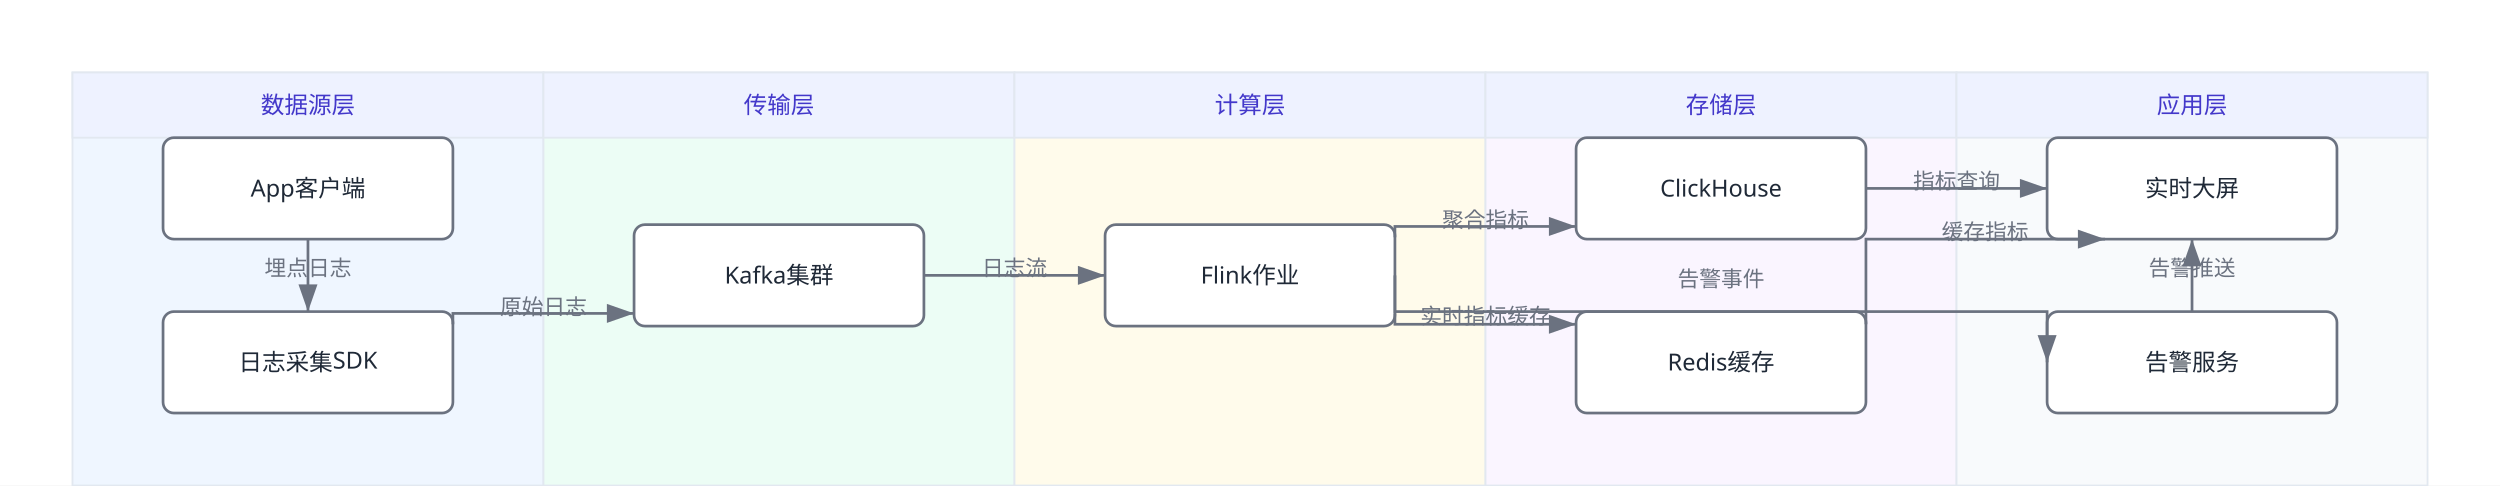
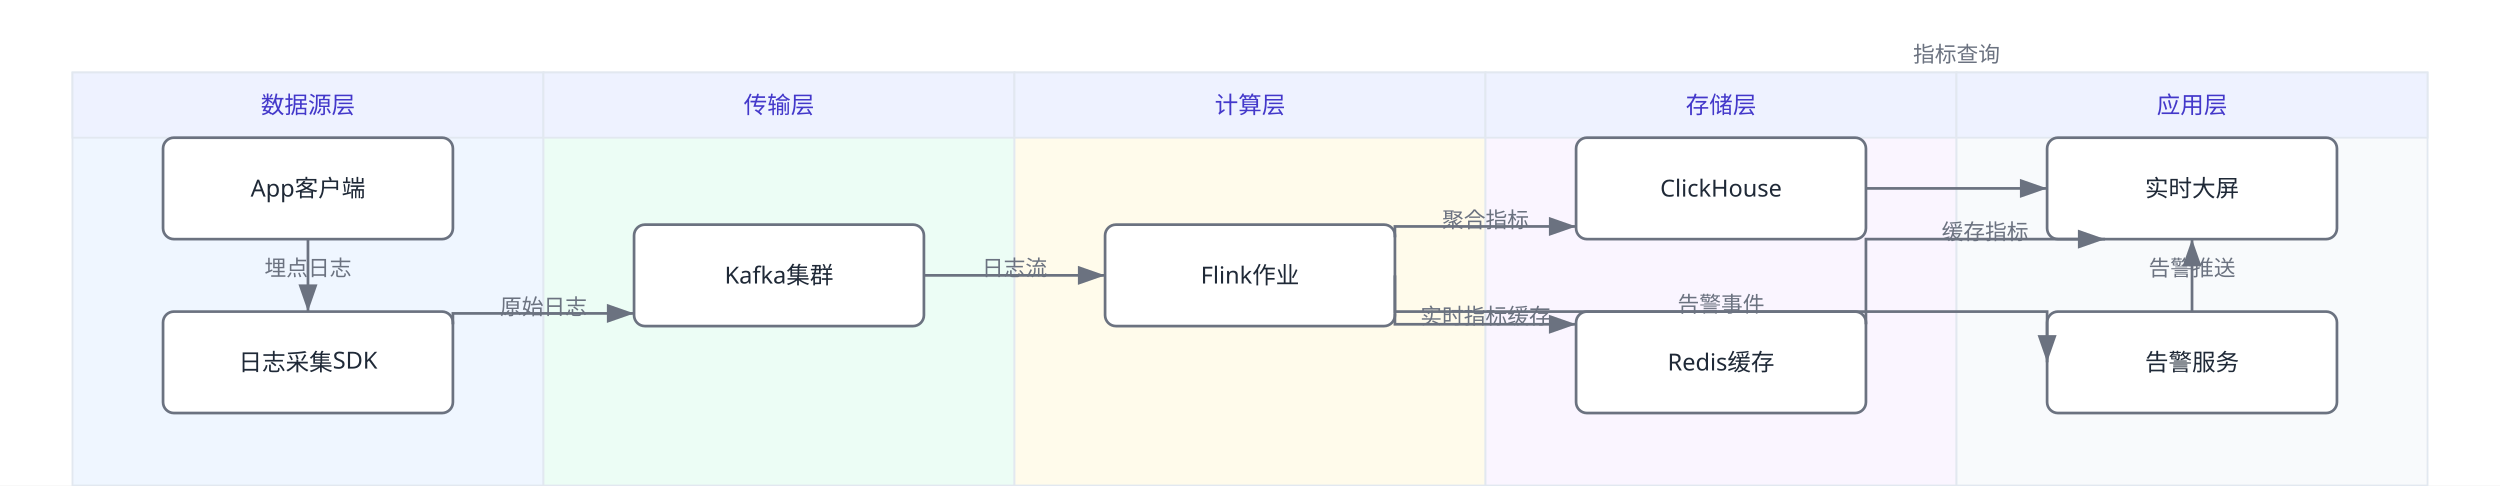
<svg xmlns="http://www.w3.org/2000/svg" width="1380" height="268" viewBox="0 0 1380 268">
  <defs>
    <marker id="arrowhead" markerWidth="10" markerHeight="7" refX="10" refY="3.5" orient="auto">
      <polygon points="0 0, 10 3.5, 0 7" fill="#6b7280" />
    </marker>
    <marker id="arrowhead-purple" markerWidth="10" markerHeight="7" refX="10" refY="3.5" orient="auto">
      <polygon points="0 0, 10 3.5, 0 7" fill="#7c3aed" />
    </marker>
  </defs>
  <style>.lgdl-anchors,.lgdl-edge-anchors{opacity:0;pointer-events:none;transition:opacity .12s ease}.lgdl-node:hover + .lgdl-anchors,.lgdl-class:hover + .lgdl-anchors,.lgdl-group:hover + .lgdl-anchors,.lgdl-lane:hover + .lgdl-anchors{opacity:1}.lgdl-edge:hover + .lgdl-edge-anchors,.lgdl-aggregate-edge:hover + .lgdl-edge-anchors{opacity:1}.lgdl-node.lgdl-hovered + .lgdl-anchors,.lgdl-class.lgdl-hovered + .lgdl-anchors,.lgdl-group.lgdl-hovered + .lgdl-anchors,.lgdl-lane.lgdl-hovered + .lgdl-anchors{opacity:1}.lgdl-edge.lgdl-hovered + .lgdl-edge-anchors,.lgdl-aggregate-edge.lgdl-hovered + .lgdl-edge-anchors{opacity:1}.lgdl-hovered{filter:drop-shadow(0 0 3px rgba(79,70,229,.65))}</style>
  <rect x="0" y="0" width="1380" height="268" fill="#ffffff" />
  <g class="lgdl-lane" data-lgdl-loc="groups[0]">
    <rect x="40" y="40" width="260" height="228" fill="#eff6ff" stroke="#e2e8f0" />
    <rect x="40" y="40" width="260" height="36" fill="#eef2ff" stroke="#e2e8f0" />
    <text x="170" y="58" font-family="'Segoe UI', 'PingFang SC', 'Microsoft YaHei', sans-serif" font-size="13" fill="#4338ca" text-anchor="middle" dominant-baseline="middle">数据源层</text>
  </g>
  <g class="lgdl-anchors">
    <circle cx="300.0" cy="154.0" r="3" fill="#64748b" />
    <circle cx="300.0" cy="188.8" r="3" fill="#64748b" />
    <circle cx="300.0" cy="229.1" r="3" fill="#64748b" />
    <circle cx="284.0" cy="268.0" r="3" fill="#64748b" />
    <circle cx="235.8" cy="268.0" r="3" fill="#64748b" />
    <circle cx="200.5" cy="268.0" r="3" fill="#64748b" />
    <circle cx="170.0" cy="268.0" r="3" fill="#64748b" />
    <circle cx="139.5" cy="268.0" r="3" fill="#64748b" />
    <circle cx="104.2" cy="268.0" r="3" fill="#64748b" />
    <circle cx="56.0" cy="268.0" r="3" fill="#64748b" />
    <circle cx="40.0" cy="229.1" r="3" fill="#64748b" />
    <circle cx="40.0" cy="188.8" r="3" fill="#64748b" />
    <circle cx="40.0" cy="154.0" r="3" fill="#64748b" />
    <circle cx="40.0" cy="119.2" r="3" fill="#64748b" />
    <circle cx="40.0" cy="78.9" r="3" fill="#64748b" />
    <circle cx="56.0" cy="40.0" r="3" fill="#64748b" />
    <circle cx="104.2" cy="40.0" r="3" fill="#64748b" />
    <circle cx="139.5" cy="40.0" r="3" fill="#64748b" />
    <circle cx="170.0" cy="40.0" r="3" fill="#64748b" />
    <circle cx="200.5" cy="40.0" r="3" fill="#64748b" />
    <circle cx="235.8" cy="40.0" r="3" fill="#64748b" />
    <circle cx="284.0" cy="40.0" r="3" fill="#64748b" />
    <circle cx="300.0" cy="78.9" r="3" fill="#64748b" />
    <circle cx="300.0" cy="119.2" r="3" fill="#64748b" />
  </g>
  <g class="lgdl-lane" data-lgdl-loc="groups[1]">
    <rect x="300" y="40" width="260" height="228" fill="#ecfdf5" stroke="#e2e8f0" />
    <rect x="300" y="40" width="260" height="36" fill="#eef2ff" stroke="#e2e8f0" />
    <text x="430" y="58" font-family="'Segoe UI', 'PingFang SC', 'Microsoft YaHei', sans-serif" font-size="13" fill="#4338ca" text-anchor="middle" dominant-baseline="middle">传输层</text>
  </g>
  <g class="lgdl-anchors">
    <circle cx="560.0" cy="154.0" r="3" fill="#64748b" />
    <circle cx="560.0" cy="188.8" r="3" fill="#64748b" />
    <circle cx="560.0" cy="229.1" r="3" fill="#64748b" />
    <circle cx="544.0" cy="268.0" r="3" fill="#64748b" />
    <circle cx="495.8" cy="268.0" r="3" fill="#64748b" />
    <circle cx="460.5" cy="268.0" r="3" fill="#64748b" />
    <circle cx="430.0" cy="268.0" r="3" fill="#64748b" />
    <circle cx="399.5" cy="268.0" r="3" fill="#64748b" />
    <circle cx="364.2" cy="268.0" r="3" fill="#64748b" />
    <circle cx="316.0" cy="268.0" r="3" fill="#64748b" />
    <circle cx="300.0" cy="229.1" r="3" fill="#64748b" />
    <circle cx="300.0" cy="188.8" r="3" fill="#64748b" />
    <circle cx="300.0" cy="154.0" r="3" fill="#64748b" />
    <circle cx="300.0" cy="119.2" r="3" fill="#64748b" />
    <circle cx="300.0" cy="78.9" r="3" fill="#64748b" />
    <circle cx="316.0" cy="40.0" r="3" fill="#64748b" />
    <circle cx="364.2" cy="40.0" r="3" fill="#64748b" />
    <circle cx="399.5" cy="40.0" r="3" fill="#64748b" />
    <circle cx="430.0" cy="40.0" r="3" fill="#64748b" />
    <circle cx="460.5" cy="40.0" r="3" fill="#64748b" />
    <circle cx="495.8" cy="40.0" r="3" fill="#64748b" />
    <circle cx="544.0" cy="40.0" r="3" fill="#64748b" />
    <circle cx="560.0" cy="78.9" r="3" fill="#64748b" />
    <circle cx="560.0" cy="119.2" r="3" fill="#64748b" />
  </g>
  <g class="lgdl-lane" data-lgdl-loc="groups[2]">
    <rect x="560" y="40" width="260" height="228" fill="#fffbeb" stroke="#e2e8f0" />
    <rect x="560" y="40" width="260" height="36" fill="#eef2ff" stroke="#e2e8f0" />
    <text x="690" y="58" font-family="'Segoe UI', 'PingFang SC', 'Microsoft YaHei', sans-serif" font-size="13" fill="#4338ca" text-anchor="middle" dominant-baseline="middle">计算层</text>
  </g>
  <g class="lgdl-anchors">
    <circle cx="820.0" cy="154.0" r="3" fill="#64748b" />
    <circle cx="820.0" cy="188.8" r="3" fill="#64748b" />
    <circle cx="820.0" cy="229.1" r="3" fill="#64748b" />
    <circle cx="804.0" cy="268.0" r="3" fill="#64748b" />
    <circle cx="755.8" cy="268.0" r="3" fill="#64748b" />
    <circle cx="720.5" cy="268.0" r="3" fill="#64748b" />
    <circle cx="690.0" cy="268.0" r="3" fill="#64748b" />
    <circle cx="659.5" cy="268.0" r="3" fill="#64748b" />
    <circle cx="624.2" cy="268.0" r="3" fill="#64748b" />
    <circle cx="576.0" cy="268.0" r="3" fill="#64748b" />
    <circle cx="560.0" cy="229.1" r="3" fill="#64748b" />
    <circle cx="560.0" cy="188.8" r="3" fill="#64748b" />
    <circle cx="560.0" cy="154.0" r="3" fill="#64748b" />
    <circle cx="560.0" cy="119.2" r="3" fill="#64748b" />
    <circle cx="560.0" cy="78.9" r="3" fill="#64748b" />
    <circle cx="576.0" cy="40.0" r="3" fill="#64748b" />
    <circle cx="624.2" cy="40.0" r="3" fill="#64748b" />
    <circle cx="659.5" cy="40.0" r="3" fill="#64748b" />
    <circle cx="690.0" cy="40.0" r="3" fill="#64748b" />
    <circle cx="720.5" cy="40.0" r="3" fill="#64748b" />
    <circle cx="755.8" cy="40.0" r="3" fill="#64748b" />
    <circle cx="804.0" cy="40.0" r="3" fill="#64748b" />
    <circle cx="820.0" cy="78.9" r="3" fill="#64748b" />
    <circle cx="820.0" cy="119.2" r="3" fill="#64748b" />
  </g>
  <g class="lgdl-lane" data-lgdl-loc="groups[3]">
    <rect x="820" y="40" width="260" height="228" fill="#faf5ff" stroke="#e2e8f0" />
    <rect x="820" y="40" width="260" height="36" fill="#eef2ff" stroke="#e2e8f0" />
    <text x="950" y="58" font-family="'Segoe UI', 'PingFang SC', 'Microsoft YaHei', sans-serif" font-size="13" fill="#4338ca" text-anchor="middle" dominant-baseline="middle">存储层</text>
  </g>
  <g class="lgdl-anchors">
    <circle cx="1080.0" cy="154.0" r="3" fill="#64748b" />
    <circle cx="1080.0" cy="188.8" r="3" fill="#64748b" />
    <circle cx="1080.0" cy="229.1" r="3" fill="#64748b" />
    <circle cx="1064.0" cy="268.0" r="3" fill="#64748b" />
    <circle cx="1015.8" cy="268.0" r="3" fill="#64748b" />
    <circle cx="980.5" cy="268.0" r="3" fill="#64748b" />
    <circle cx="950.0" cy="268.0" r="3" fill="#64748b" />
    <circle cx="919.5" cy="268.0" r="3" fill="#64748b" />
    <circle cx="884.2" cy="268.0" r="3" fill="#64748b" />
    <circle cx="836.0" cy="268.0" r="3" fill="#64748b" />
    <circle cx="820.0" cy="229.1" r="3" fill="#64748b" />
    <circle cx="820.0" cy="188.8" r="3" fill="#64748b" />
    <circle cx="820.0" cy="154.0" r="3" fill="#64748b" />
    <circle cx="820.0" cy="119.2" r="3" fill="#64748b" />
    <circle cx="820.0" cy="78.9" r="3" fill="#64748b" />
    <circle cx="836.0" cy="40.0" r="3" fill="#64748b" />
    <circle cx="884.2" cy="40.0" r="3" fill="#64748b" />
    <circle cx="919.5" cy="40.0" r="3" fill="#64748b" />
    <circle cx="950.0" cy="40.0" r="3" fill="#64748b" />
    <circle cx="980.5" cy="40.0" r="3" fill="#64748b" />
    <circle cx="1015.8" cy="40.0" r="3" fill="#64748b" />
    <circle cx="1064.0" cy="40.0" r="3" fill="#64748b" />
    <circle cx="1080.0" cy="78.9" r="3" fill="#64748b" />
    <circle cx="1080.0" cy="119.2" r="3" fill="#64748b" />
  </g>
  <g class="lgdl-lane" data-lgdl-loc="groups[4]">
    <rect x="1080" y="40" width="260" height="228" fill="#f8fafc" stroke="#e2e8f0" />
    <rect x="1080" y="40" width="260" height="36" fill="#eef2ff" stroke="#e2e8f0" />
    <text x="1210" y="58" font-family="'Segoe UI', 'PingFang SC', 'Microsoft YaHei', sans-serif" font-size="13" fill="#4338ca" text-anchor="middle" dominant-baseline="middle">应用层</text>
  </g>
  <g class="lgdl-anchors">
    <circle cx="1340.0" cy="154.0" r="3" fill="#64748b" />
    <circle cx="1340.0" cy="188.8" r="3" fill="#64748b" />
    <circle cx="1340.0" cy="229.1" r="3" fill="#64748b" />
    <circle cx="1324.0" cy="268.0" r="3" fill="#64748b" />
    <circle cx="1275.8" cy="268.0" r="3" fill="#64748b" />
    <circle cx="1240.5" cy="268.0" r="3" fill="#64748b" />
    <circle cx="1210.0" cy="268.0" r="3" fill="#64748b" />
    <circle cx="1179.5" cy="268.0" r="3" fill="#64748b" />
    <circle cx="1144.2" cy="268.0" r="3" fill="#64748b" />
    <circle cx="1096.0" cy="268.0" r="3" fill="#64748b" />
    <circle cx="1080.0" cy="229.1" r="3" fill="#64748b" />
    <circle cx="1080.0" cy="188.8" r="3" fill="#64748b" />
    <circle cx="1080.0" cy="154.0" r="3" fill="#64748b" />
    <circle cx="1080.0" cy="119.2" r="3" fill="#64748b" />
    <circle cx="1080.0" cy="78.9" r="3" fill="#64748b" />
    <circle cx="1096.0" cy="40.0" r="3" fill="#64748b" />
    <circle cx="1144.2" cy="40.0" r="3" fill="#64748b" />
    <circle cx="1179.5" cy="40.0" r="3" fill="#64748b" />
    <circle cx="1210.0" cy="40.0" r="3" fill="#64748b" />
    <circle cx="1240.5" cy="40.0" r="3" fill="#64748b" />
    <circle cx="1275.8" cy="40.0" r="3" fill="#64748b" />
    <circle cx="1324.0" cy="40.0" r="3" fill="#64748b" />
    <circle cx="1340.0" cy="78.9" r="3" fill="#64748b" />
    <circle cx="1340.0" cy="119.2" r="3" fill="#64748b" />
  </g>
  <g class="lgdl-node" data-lgdl-loc="nodes[0]">
    <rect x="90" y="76" width="160" height="56" rx="6" ry="6" fill="#ffffff" stroke="#6b7280" stroke-width="1.5" />
    <text x="170" y="104" font-family="'Segoe UI', 'PingFang SC', 'Microsoft YaHei', sans-serif" font-size="13" fill="#1f2937" text-anchor="middle" dominant-baseline="middle">App客户端</text>
  </g>
  <g class="lgdl-anchors">
    <circle cx="250.0" cy="104.0" r="3" fill="#6b7280" />
    <circle cx="250.0" cy="125.4" r="3" fill="#6b7280" />
    <circle cx="218.5" cy="132.0" r="3" fill="#6b7280" />
    <circle cx="198.0" cy="132.0" r="3" fill="#6b7280" />
    <circle cx="186.2" cy="132.0" r="3" fill="#6b7280" />
    <circle cx="177.5" cy="132.0" r="3" fill="#6b7280" />
    <circle cx="170.0" cy="132.0" r="3" fill="#6b7280" />
    <circle cx="162.5" cy="132.0" r="3" fill="#6b7280" />
    <circle cx="153.8" cy="132.0" r="3" fill="#6b7280" />
    <circle cx="142.0" cy="132.0" r="3" fill="#6b7280" />
    <circle cx="121.5" cy="132.0" r="3" fill="#6b7280" />
    <circle cx="90.0" cy="125.4" r="3" fill="#6b7280" />
    <circle cx="90.0" cy="104.0" r="3" fill="#6b7280" />
    <circle cx="90.0" cy="82.6" r="3" fill="#6b7280" />
    <circle cx="121.5" cy="76.0" r="3" fill="#6b7280" />
    <circle cx="142.0" cy="76.0" r="3" fill="#6b7280" />
    <circle cx="153.8" cy="76.0" r="3" fill="#6b7280" />
    <circle cx="162.5" cy="76.0" r="3" fill="#6b7280" />
    <circle cx="170.0" cy="76.0" r="3" fill="#6b7280" />
    <circle cx="177.5" cy="76.0" r="3" fill="#6b7280" />
    <circle cx="186.2" cy="76.0" r="3" fill="#6b7280" />
    <circle cx="198.0" cy="76.0" r="3" fill="#6b7280" />
    <circle cx="218.5" cy="76.0" r="3" fill="#6b7280" />
    <circle cx="250.0" cy="82.6" r="3" fill="#6b7280" />
  </g>
  <g class="lgdl-node" data-lgdl-loc="nodes[1]">
    <rect x="90" y="172" width="160" height="56" rx="6" ry="6" fill="#ffffff" stroke="#6b7280" stroke-width="1.5" />
    <text x="170" y="200" font-family="'Segoe UI', 'PingFang SC', 'Microsoft YaHei', sans-serif" font-size="13" fill="#1f2937" text-anchor="middle" dominant-baseline="middle">日志采集SDK</text>
  </g>
  <g class="lgdl-anchors">
    <circle cx="250.0" cy="200.0" r="3" fill="#6b7280" />
    <circle cx="250.0" cy="221.4" r="3" fill="#6b7280" />
    <circle cx="218.5" cy="228.0" r="3" fill="#6b7280" />
    <circle cx="198.0" cy="228.0" r="3" fill="#6b7280" />
    <circle cx="186.2" cy="228.0" r="3" fill="#6b7280" />
    <circle cx="177.5" cy="228.0" r="3" fill="#6b7280" />
    <circle cx="170.0" cy="228.0" r="3" fill="#6b7280" />
    <circle cx="162.5" cy="228.0" r="3" fill="#6b7280" />
    <circle cx="153.8" cy="228.0" r="3" fill="#6b7280" />
    <circle cx="142.0" cy="228.0" r="3" fill="#6b7280" />
    <circle cx="121.5" cy="228.0" r="3" fill="#6b7280" />
    <circle cx="90.0" cy="221.4" r="3" fill="#6b7280" />
    <circle cx="90.0" cy="200.0" r="3" fill="#6b7280" />
    <circle cx="90.0" cy="178.6" r="3" fill="#6b7280" />
    <circle cx="121.5" cy="172.0" r="3" fill="#6b7280" />
    <circle cx="142.0" cy="172.0" r="3" fill="#6b7280" />
    <circle cx="153.8" cy="172.0" r="3" fill="#6b7280" />
    <circle cx="162.5" cy="172.0" r="3" fill="#6b7280" />
    <circle cx="170.0" cy="172.0" r="3" fill="#6b7280" />
    <circle cx="177.5" cy="172.0" r="3" fill="#6b7280" />
    <circle cx="186.2" cy="172.0" r="3" fill="#6b7280" />
    <circle cx="198.0" cy="172.0" r="3" fill="#6b7280" />
    <circle cx="218.5" cy="172.0" r="3" fill="#6b7280" />
    <circle cx="250.0" cy="178.6" r="3" fill="#6b7280" />
  </g>
  <g class="lgdl-node" data-lgdl-loc="nodes[2]">
    <rect x="350" y="124" width="160" height="56" rx="6" ry="6" fill="#ffffff" stroke="#6b7280" stroke-width="1.5" />
    <text x="430" y="152" font-family="'Segoe UI', 'PingFang SC', 'Microsoft YaHei', sans-serif" font-size="13" fill="#1f2937" text-anchor="middle" dominant-baseline="middle">Kafka集群</text>
  </g>
  <g class="lgdl-anchors">
    <circle cx="510.0" cy="152.0" r="3" fill="#6b7280" />
    <circle cx="510.0" cy="173.4" r="3" fill="#6b7280" />
    <circle cx="478.5" cy="180.0" r="3" fill="#6b7280" />
    <circle cx="458.0" cy="180.0" r="3" fill="#6b7280" />
    <circle cx="446.2" cy="180.0" r="3" fill="#6b7280" />
    <circle cx="437.5" cy="180.0" r="3" fill="#6b7280" />
    <circle cx="430.0" cy="180.0" r="3" fill="#6b7280" />
    <circle cx="422.5" cy="180.0" r="3" fill="#6b7280" />
    <circle cx="413.8" cy="180.0" r="3" fill="#6b7280" />
    <circle cx="402.0" cy="180.0" r="3" fill="#6b7280" />
    <circle cx="381.5" cy="180.0" r="3" fill="#6b7280" />
    <circle cx="350.0" cy="173.4" r="3" fill="#6b7280" />
    <circle cx="350.0" cy="152.0" r="3" fill="#6b7280" />
    <circle cx="350.0" cy="130.6" r="3" fill="#6b7280" />
    <circle cx="381.5" cy="124.0" r="3" fill="#6b7280" />
    <circle cx="402.0" cy="124.0" r="3" fill="#6b7280" />
    <circle cx="413.8" cy="124.0" r="3" fill="#6b7280" />
    <circle cx="422.5" cy="124.0" r="3" fill="#6b7280" />
    <circle cx="430.0" cy="124.0" r="3" fill="#6b7280" />
    <circle cx="437.5" cy="124.0" r="3" fill="#6b7280" />
    <circle cx="446.2" cy="124.0" r="3" fill="#6b7280" />
    <circle cx="458.0" cy="124.0" r="3" fill="#6b7280" />
    <circle cx="478.5" cy="124.0" r="3" fill="#6b7280" />
    <circle cx="510.0" cy="130.6" r="3" fill="#6b7280" />
  </g>
  <g class="lgdl-node" data-lgdl-loc="nodes[3]">
    <rect x="610" y="124" width="160" height="56" rx="6" ry="6" fill="#ffffff" stroke="#6b7280" stroke-width="1.5" />
    <text x="690" y="152" font-family="'Segoe UI', 'PingFang SC', 'Microsoft YaHei', sans-serif" font-size="13" fill="#1f2937" text-anchor="middle" dominant-baseline="middle">Flink作业</text>
  </g>
  <g class="lgdl-anchors">
    <circle cx="770.0" cy="152.0" r="3" fill="#6b7280" />
    <circle cx="770.0" cy="173.4" r="3" fill="#6b7280" />
    <circle cx="738.5" cy="180.0" r="3" fill="#6b7280" />
    <circle cx="718.0" cy="180.0" r="3" fill="#6b7280" />
    <circle cx="706.2" cy="180.0" r="3" fill="#6b7280" />
    <circle cx="697.5" cy="180.0" r="3" fill="#6b7280" />
    <circle cx="690.0" cy="180.0" r="3" fill="#6b7280" />
    <circle cx="682.5" cy="180.0" r="3" fill="#6b7280" />
    <circle cx="673.8" cy="180.0" r="3" fill="#6b7280" />
    <circle cx="662.0" cy="180.0" r="3" fill="#6b7280" />
    <circle cx="641.5" cy="180.0" r="3" fill="#6b7280" />
    <circle cx="610.0" cy="173.4" r="3" fill="#6b7280" />
    <circle cx="610.0" cy="152.0" r="3" fill="#6b7280" />
    <circle cx="610.0" cy="130.6" r="3" fill="#6b7280" />
    <circle cx="641.5" cy="124.0" r="3" fill="#6b7280" />
    <circle cx="662.0" cy="124.0" r="3" fill="#6b7280" />
    <circle cx="673.8" cy="124.0" r="3" fill="#6b7280" />
    <circle cx="682.5" cy="124.0" r="3" fill="#6b7280" />
    <circle cx="690.0" cy="124.0" r="3" fill="#6b7280" />
    <circle cx="697.5" cy="124.0" r="3" fill="#6b7280" />
    <circle cx="706.2" cy="124.0" r="3" fill="#6b7280" />
    <circle cx="718.0" cy="124.0" r="3" fill="#6b7280" />
    <circle cx="738.5" cy="124.0" r="3" fill="#6b7280" />
    <circle cx="770.0" cy="130.6" r="3" fill="#6b7280" />
  </g>
  <g class="lgdl-node" data-lgdl-loc="nodes[4]">
    <rect x="870" y="76" width="160" height="56" rx="6" ry="6" fill="#ffffff" stroke="#6b7280" stroke-width="1.5" />
    <text x="950" y="104" font-family="'Segoe UI', 'PingFang SC', 'Microsoft YaHei', sans-serif" font-size="13" fill="#1f2937" text-anchor="middle" dominant-baseline="middle">ClickHouse</text>
  </g>
  <g class="lgdl-anchors">
    <circle cx="1030.0" cy="104.0" r="3" fill="#6b7280" />
    <circle cx="1030.0" cy="125.4" r="3" fill="#6b7280" />
    <circle cx="998.5" cy="132.0" r="3" fill="#6b7280" />
    <circle cx="978.0" cy="132.0" r="3" fill="#6b7280" />
    <circle cx="966.2" cy="132.0" r="3" fill="#6b7280" />
    <circle cx="957.5" cy="132.0" r="3" fill="#6b7280" />
    <circle cx="950.0" cy="132.0" r="3" fill="#6b7280" />
    <circle cx="942.5" cy="132.0" r="3" fill="#6b7280" />
    <circle cx="933.8" cy="132.0" r="3" fill="#6b7280" />
    <circle cx="922.0" cy="132.0" r="3" fill="#6b7280" />
    <circle cx="901.5" cy="132.0" r="3" fill="#6b7280" />
    <circle cx="870.0" cy="125.4" r="3" fill="#6b7280" />
    <circle cx="870.0" cy="104.0" r="3" fill="#6b7280" />
    <circle cx="870.0" cy="82.6" r="3" fill="#6b7280" />
    <circle cx="901.5" cy="76.0" r="3" fill="#6b7280" />
    <circle cx="922.0" cy="76.0" r="3" fill="#6b7280" />
    <circle cx="933.8" cy="76.0" r="3" fill="#6b7280" />
    <circle cx="942.5" cy="76.0" r="3" fill="#6b7280" />
    <circle cx="950.0" cy="76.0" r="3" fill="#6b7280" />
    <circle cx="957.5" cy="76.0" r="3" fill="#6b7280" />
    <circle cx="966.2" cy="76.0" r="3" fill="#6b7280" />
    <circle cx="978.0" cy="76.0" r="3" fill="#6b7280" />
    <circle cx="998.5" cy="76.0" r="3" fill="#6b7280" />
    <circle cx="1030.0" cy="82.6" r="3" fill="#6b7280" />
  </g>
  <g class="lgdl-node" data-lgdl-loc="nodes[5]">
    <rect x="1130" y="76" width="160" height="56" rx="6" ry="6" fill="#ffffff" stroke="#6b7280" stroke-width="1.5" />
    <text x="1210" y="104" font-family="'Segoe UI', 'PingFang SC', 'Microsoft YaHei', sans-serif" font-size="13" fill="#1f2937" text-anchor="middle" dominant-baseline="middle">实时大屏</text>
  </g>
  <g class="lgdl-anchors">
    <circle cx="1290.0" cy="104.0" r="3" fill="#6b7280" />
    <circle cx="1290.0" cy="125.4" r="3" fill="#6b7280" />
    <circle cx="1258.5" cy="132.0" r="3" fill="#6b7280" />
    <circle cx="1238.0" cy="132.0" r="3" fill="#6b7280" />
    <circle cx="1226.2" cy="132.0" r="3" fill="#6b7280" />
    <circle cx="1217.5" cy="132.0" r="3" fill="#6b7280" />
    <circle cx="1210.0" cy="132.0" r="3" fill="#6b7280" />
    <circle cx="1202.5" cy="132.0" r="3" fill="#6b7280" />
    <circle cx="1193.8" cy="132.0" r="3" fill="#6b7280" />
    <circle cx="1182.0" cy="132.0" r="3" fill="#6b7280" />
    <circle cx="1161.5" cy="132.0" r="3" fill="#6b7280" />
    <circle cx="1130.0" cy="125.4" r="3" fill="#6b7280" />
    <circle cx="1130.0" cy="104.0" r="3" fill="#6b7280" />
    <circle cx="1130.0" cy="82.6" r="3" fill="#6b7280" />
    <circle cx="1161.5" cy="76.0" r="3" fill="#6b7280" />
    <circle cx="1182.0" cy="76.0" r="3" fill="#6b7280" />
    <circle cx="1193.8" cy="76.0" r="3" fill="#6b7280" />
    <circle cx="1202.5" cy="76.0" r="3" fill="#6b7280" />
    <circle cx="1210.0" cy="76.0" r="3" fill="#6b7280" />
    <circle cx="1217.5" cy="76.0" r="3" fill="#6b7280" />
    <circle cx="1226.2" cy="76.0" r="3" fill="#6b7280" />
    <circle cx="1238.0" cy="76.0" r="3" fill="#6b7280" />
    <circle cx="1258.5" cy="76.0" r="3" fill="#6b7280" />
    <circle cx="1290.0" cy="82.6" r="3" fill="#6b7280" />
  </g>
  <g class="lgdl-node" data-lgdl-loc="nodes[6]">
    <rect x="1130" y="172" width="160" height="56" rx="6" ry="6" fill="#ffffff" stroke="#6b7280" stroke-width="1.5" />
    <text x="1210" y="200" font-family="'Segoe UI', 'PingFang SC', 'Microsoft YaHei', sans-serif" font-size="13" fill="#1f2937" text-anchor="middle" dominant-baseline="middle">告警服务</text>
  </g>
  <g class="lgdl-anchors">
    <circle cx="1290.0" cy="200.0" r="3" fill="#6b7280" />
    <circle cx="1290.0" cy="221.4" r="3" fill="#6b7280" />
    <circle cx="1258.5" cy="228.0" r="3" fill="#6b7280" />
    <circle cx="1238.0" cy="228.0" r="3" fill="#6b7280" />
    <circle cx="1226.2" cy="228.0" r="3" fill="#6b7280" />
    <circle cx="1217.5" cy="228.0" r="3" fill="#6b7280" />
    <circle cx="1210.0" cy="228.0" r="3" fill="#6b7280" />
    <circle cx="1202.5" cy="228.0" r="3" fill="#6b7280" />
    <circle cx="1193.8" cy="228.0" r="3" fill="#6b7280" />
    <circle cx="1182.0" cy="228.0" r="3" fill="#6b7280" />
    <circle cx="1161.5" cy="228.0" r="3" fill="#6b7280" />
    <circle cx="1130.0" cy="221.4" r="3" fill="#6b7280" />
    <circle cx="1130.0" cy="200.0" r="3" fill="#6b7280" />
    <circle cx="1130.0" cy="178.6" r="3" fill="#6b7280" />
    <circle cx="1161.5" cy="172.0" r="3" fill="#6b7280" />
    <circle cx="1182.0" cy="172.0" r="3" fill="#6b7280" />
    <circle cx="1193.8" cy="172.0" r="3" fill="#6b7280" />
    <circle cx="1202.5" cy="172.0" r="3" fill="#6b7280" />
    <circle cx="1210.0" cy="172.0" r="3" fill="#6b7280" />
    <circle cx="1217.5" cy="172.0" r="3" fill="#6b7280" />
    <circle cx="1226.2" cy="172.0" r="3" fill="#6b7280" />
    <circle cx="1238.0" cy="172.0" r="3" fill="#6b7280" />
    <circle cx="1258.5" cy="172.0" r="3" fill="#6b7280" />
    <circle cx="1290.0" cy="178.6" r="3" fill="#6b7280" />
  </g>
  <g class="lgdl-node" data-lgdl-loc="nodes[7]">
    <rect x="870" y="172" width="160" height="56" rx="6" ry="6" fill="#ffffff" stroke="#6b7280" stroke-width="1.5" />
    <text x="950" y="200" font-family="'Segoe UI', 'PingFang SC', 'Microsoft YaHei', sans-serif" font-size="13" fill="#1f2937" text-anchor="middle" dominant-baseline="middle">Redis缓存</text>
  </g>
  <g class="lgdl-anchors">
    <circle cx="1030.0" cy="200.0" r="3" fill="#6b7280" />
    <circle cx="1030.0" cy="221.4" r="3" fill="#6b7280" />
    <circle cx="998.5" cy="228.0" r="3" fill="#6b7280" />
    <circle cx="978.0" cy="228.0" r="3" fill="#6b7280" />
    <circle cx="966.2" cy="228.0" r="3" fill="#6b7280" />
    <circle cx="957.5" cy="228.0" r="3" fill="#6b7280" />
    <circle cx="950.0" cy="228.0" r="3" fill="#6b7280" />
    <circle cx="942.5" cy="228.0" r="3" fill="#6b7280" />
    <circle cx="933.8" cy="228.0" r="3" fill="#6b7280" />
    <circle cx="922.0" cy="228.0" r="3" fill="#6b7280" />
    <circle cx="901.5" cy="228.0" r="3" fill="#6b7280" />
    <circle cx="870.0" cy="221.4" r="3" fill="#6b7280" />
    <circle cx="870.0" cy="200.0" r="3" fill="#6b7280" />
    <circle cx="870.0" cy="178.6" r="3" fill="#6b7280" />
    <circle cx="901.5" cy="172.0" r="3" fill="#6b7280" />
    <circle cx="922.0" cy="172.0" r="3" fill="#6b7280" />
    <circle cx="933.8" cy="172.0" r="3" fill="#6b7280" />
    <circle cx="942.5" cy="172.0" r="3" fill="#6b7280" />
    <circle cx="950.0" cy="172.0" r="3" fill="#6b7280" />
    <circle cx="957.5" cy="172.0" r="3" fill="#6b7280" />
    <circle cx="966.2" cy="172.0" r="3" fill="#6b7280" />
    <circle cx="978.0" cy="172.0" r="3" fill="#6b7280" />
    <circle cx="998.5" cy="172.0" r="3" fill="#6b7280" />
    <circle cx="1030.0" cy="178.6" r="3" fill="#6b7280" />
  </g>
  <g class="lgdl-edge" data-lgdl-loc="edges[0]">
    <path d="M 170,132 L 170,172" fill="none" stroke="#6b7280" stroke-width="1.5" marker-end="url(#arrowhead)" />
    <text x="170" y="148" font-family="'Segoe UI', 'PingFang SC', 'Microsoft YaHei', sans-serif" font-size="12" fill="#6b7280" text-anchor="middle" dominant-baseline="middle">埋点日志</text>
  </g>
  <g class="lgdl-edge-anchors">
    <circle cx="170.0" cy="132.0" r="3.5" fill="#6b7280" />
    <circle cx="170.0" cy="172.0" r="3.5" fill="#6b7280" />
  </g>
  <g class="lgdl-edge" data-lgdl-loc="edges[1]">
    <path d="M 250,179 L 250,173 L 350,173" fill="none" stroke="#6b7280" stroke-width="1.5" marker-end="url(#arrowhead)" />
    <text x="300" y="169.436" font-family="'Segoe UI', 'PingFang SC', 'Microsoft YaHei', sans-serif" font-size="12" fill="#6b7280" text-anchor="middle" dominant-baseline="middle">原始日志</text>
  </g>
  <g class="lgdl-edge-anchors">
    <circle cx="250.0" cy="178.6" r="3.5" fill="#6b7280" />
    <circle cx="350.0" cy="173.4" r="3.5" fill="#6b7280" />
  </g>
  <g class="lgdl-edge" data-lgdl-loc="edges[2]">
    <path d="M 510,152 L 610,152" fill="none" stroke="#6b7280" stroke-width="1.5" marker-end="url(#arrowhead)" />
    <text x="560" y="148" font-family="'Segoe UI', 'PingFang SC', 'Microsoft YaHei', sans-serif" font-size="12" fill="#6b7280" text-anchor="middle" dominant-baseline="middle">日志流</text>
  </g>
  <g class="lgdl-edge-anchors">
    <circle cx="510.0" cy="152.0" r="3.5" fill="#6b7280" />
    <circle cx="610.0" cy="152.0" r="3.5" fill="#6b7280" />
  </g>
  <g class="lgdl-edge" data-lgdl-loc="edges[3]">
    <path d="M 770,131 L 770,125 L 870,125" fill="none" stroke="#6b7280" stroke-width="1.5" marker-end="url(#arrowhead)" />
    <text x="820" y="121.436" font-family="'Segoe UI', 'PingFang SC', 'Microsoft YaHei', sans-serif" font-size="12" fill="#6b7280" text-anchor="middle" dominant-baseline="middle">聚合指标</text>
  </g>
  <g class="lgdl-edge-anchors">
    <circle cx="770.0" cy="130.6" r="3.5" fill="#6b7280" />
    <circle cx="870.0" cy="125.4" r="3.5" fill="#6b7280" />
  </g>
  <g class="lgdl-edge" data-lgdl-loc="edges[4]">
    <path d="M 770,173 L 770,179 L 870,179" fill="none" stroke="#6b7280" stroke-width="1.5" marker-end="url(#arrowhead)" />
    <text x="820" y="174.564" font-family="'Segoe UI', 'PingFang SC', 'Microsoft YaHei', sans-serif" font-size="12" fill="#6b7280" text-anchor="middle" dominant-baseline="middle">实时指标缓存</text>
  </g>
  <g class="lgdl-edge-anchors">
    <circle cx="770.0" cy="173.4" r="3.5" fill="#6b7280" />
    <circle cx="870.0" cy="178.6" r="3.5" fill="#6b7280" />
  </g>
  <g class="lgdl-edge" data-lgdl-loc="edges[5]">
    <path d="M 770,152 L 770,172 L 1130,172 L 1130,200" fill="none" stroke="#6b7280" stroke-width="1.5" marker-end="url(#arrowhead)" />
-     <text x="950" y="154" font-family="'Segoe UI', 'PingFang SC', 'Microsoft YaHei', sans-serif" font-size="12" fill="#6b7280" text-anchor="middle" dominant-baseline="middle">告警事件</text>
+     <text x="950" y="168" font-family="'Segoe UI', 'PingFang SC', 'Microsoft YaHei', sans-serif" font-size="12" fill="#6b7280" text-anchor="middle" dominant-baseline="middle">告警事件</text>
  </g>
  <g class="lgdl-edge-anchors">
    <circle cx="770.0" cy="152.0" r="3.5" fill="#6b7280" />
    <circle cx="1130.0" cy="200.0" r="3.5" fill="#6b7280" />
  </g>
  <g class="lgdl-edge" data-lgdl-loc="edges[6]">
    <path d="M 1030,104 L 1130,104" fill="none" stroke="#6b7280" stroke-width="1.5" marker-end="url(#arrowhead)" />
-     <text x="1080" y="100" font-family="'Segoe UI', 'PingFang SC', 'Microsoft YaHei', sans-serif" font-size="12" fill="#6b7280" text-anchor="middle" dominant-baseline="middle">指标查询</text>
+     <text x="1080" y="30" font-family="'Segoe UI', 'PingFang SC', 'Microsoft YaHei', sans-serif" font-size="12" fill="#6b7280" text-anchor="middle" dominant-baseline="middle">指标查询</text>
  </g>
  <g class="lgdl-edge-anchors">
    <circle cx="1030.0" cy="104.0" r="3.5" fill="#6b7280" />
    <circle cx="1130.0" cy="104.0" r="3.5" fill="#6b7280" />
  </g>
  <g class="lgdl-edge" data-lgdl-loc="edges[7]">
    <path d="M 1030,179 L 1030,132 L 1162,132" fill="none" stroke="#6b7280" stroke-width="1.5" marker-end="url(#arrowhead)" />
    <text x="1095.751" y="128" font-family="'Segoe UI', 'PingFang SC', 'Microsoft YaHei', sans-serif" font-size="12" fill="#6b7280" text-anchor="middle" dominant-baseline="middle">缓存指标</text>
  </g>
  <g class="lgdl-edge-anchors">
    <circle cx="1030.0" cy="178.6" r="3.5" fill="#6b7280" />
    <circle cx="1161.5" cy="132.0" r="3.5" fill="#6b7280" />
  </g>
  <g class="lgdl-edge" data-lgdl-loc="edges[8]">
    <path d="M 1210,172 L 1210,132" fill="none" stroke="#6b7280" stroke-width="1.5" marker-end="url(#arrowhead)" />
    <text x="1210" y="148" font-family="'Segoe UI', 'PingFang SC', 'Microsoft YaHei', sans-serif" font-size="12" fill="#6b7280" text-anchor="middle" dominant-baseline="middle">告警推送</text>
  </g>
  <g class="lgdl-edge-anchors">
    <circle cx="1210.0" cy="172.0" r="3.5" fill="#6b7280" />
    <circle cx="1210.0" cy="132.0" r="3.5" fill="#6b7280" />
  </g>
</svg>
